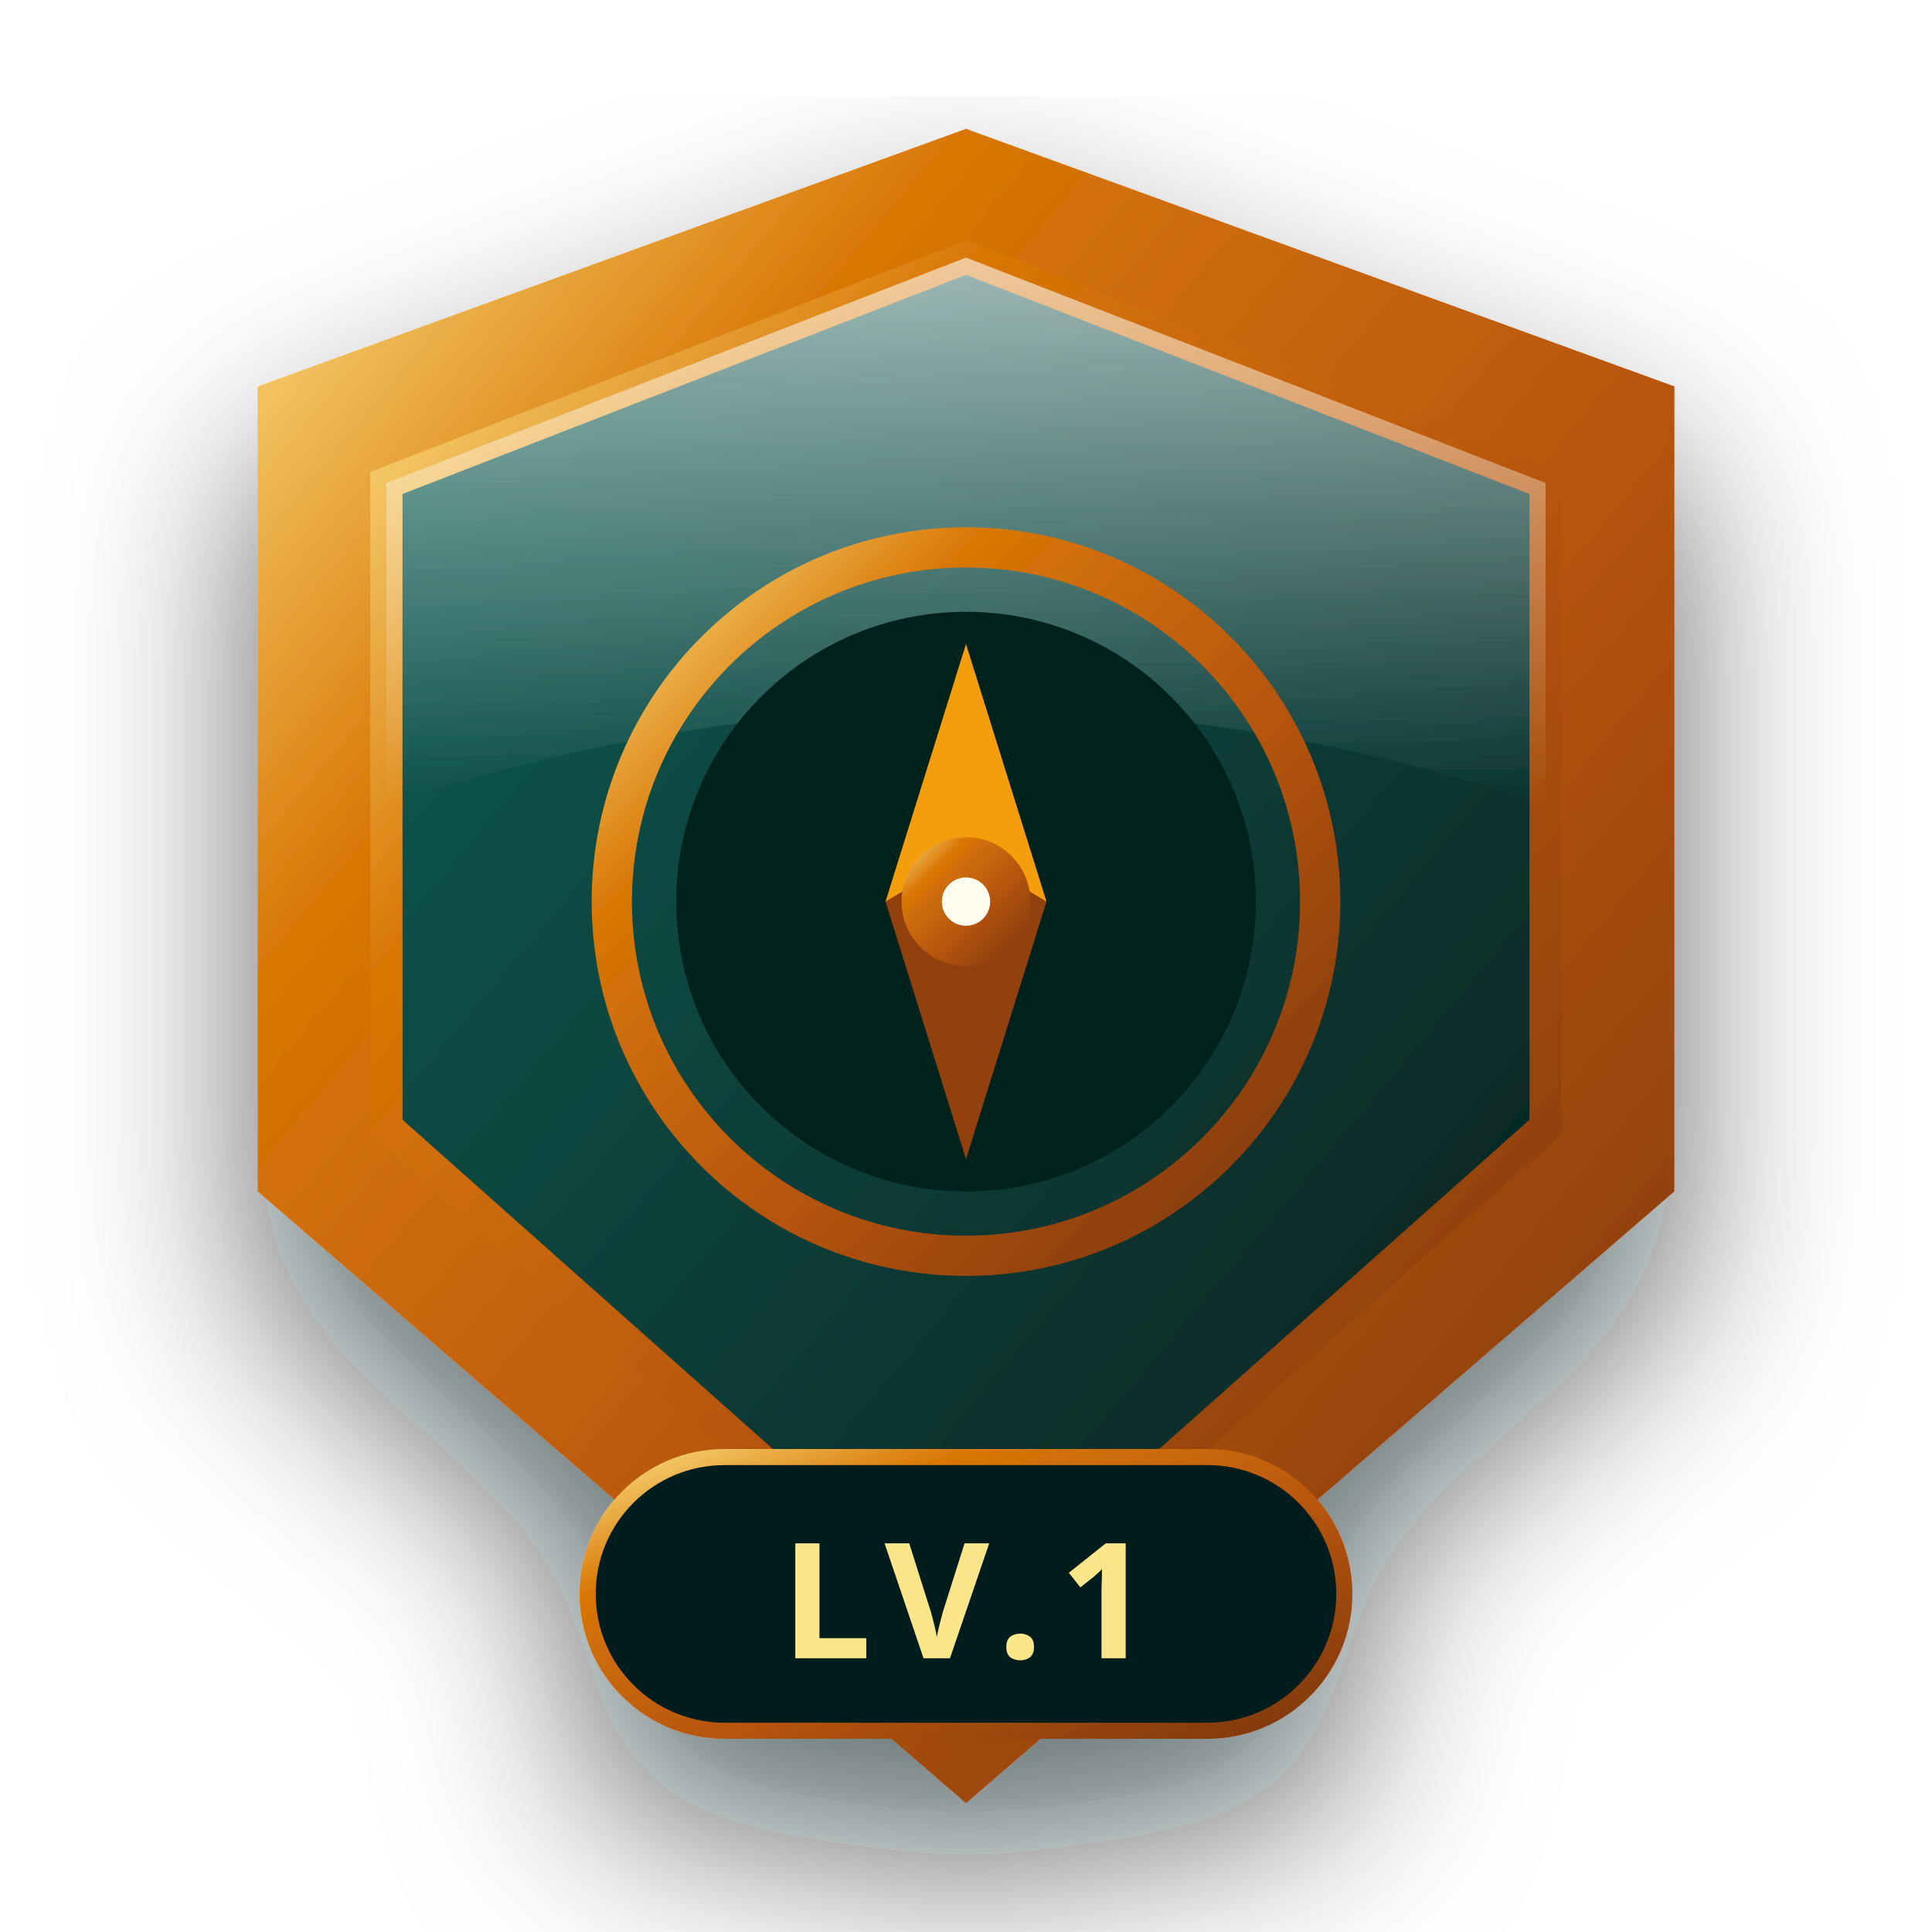
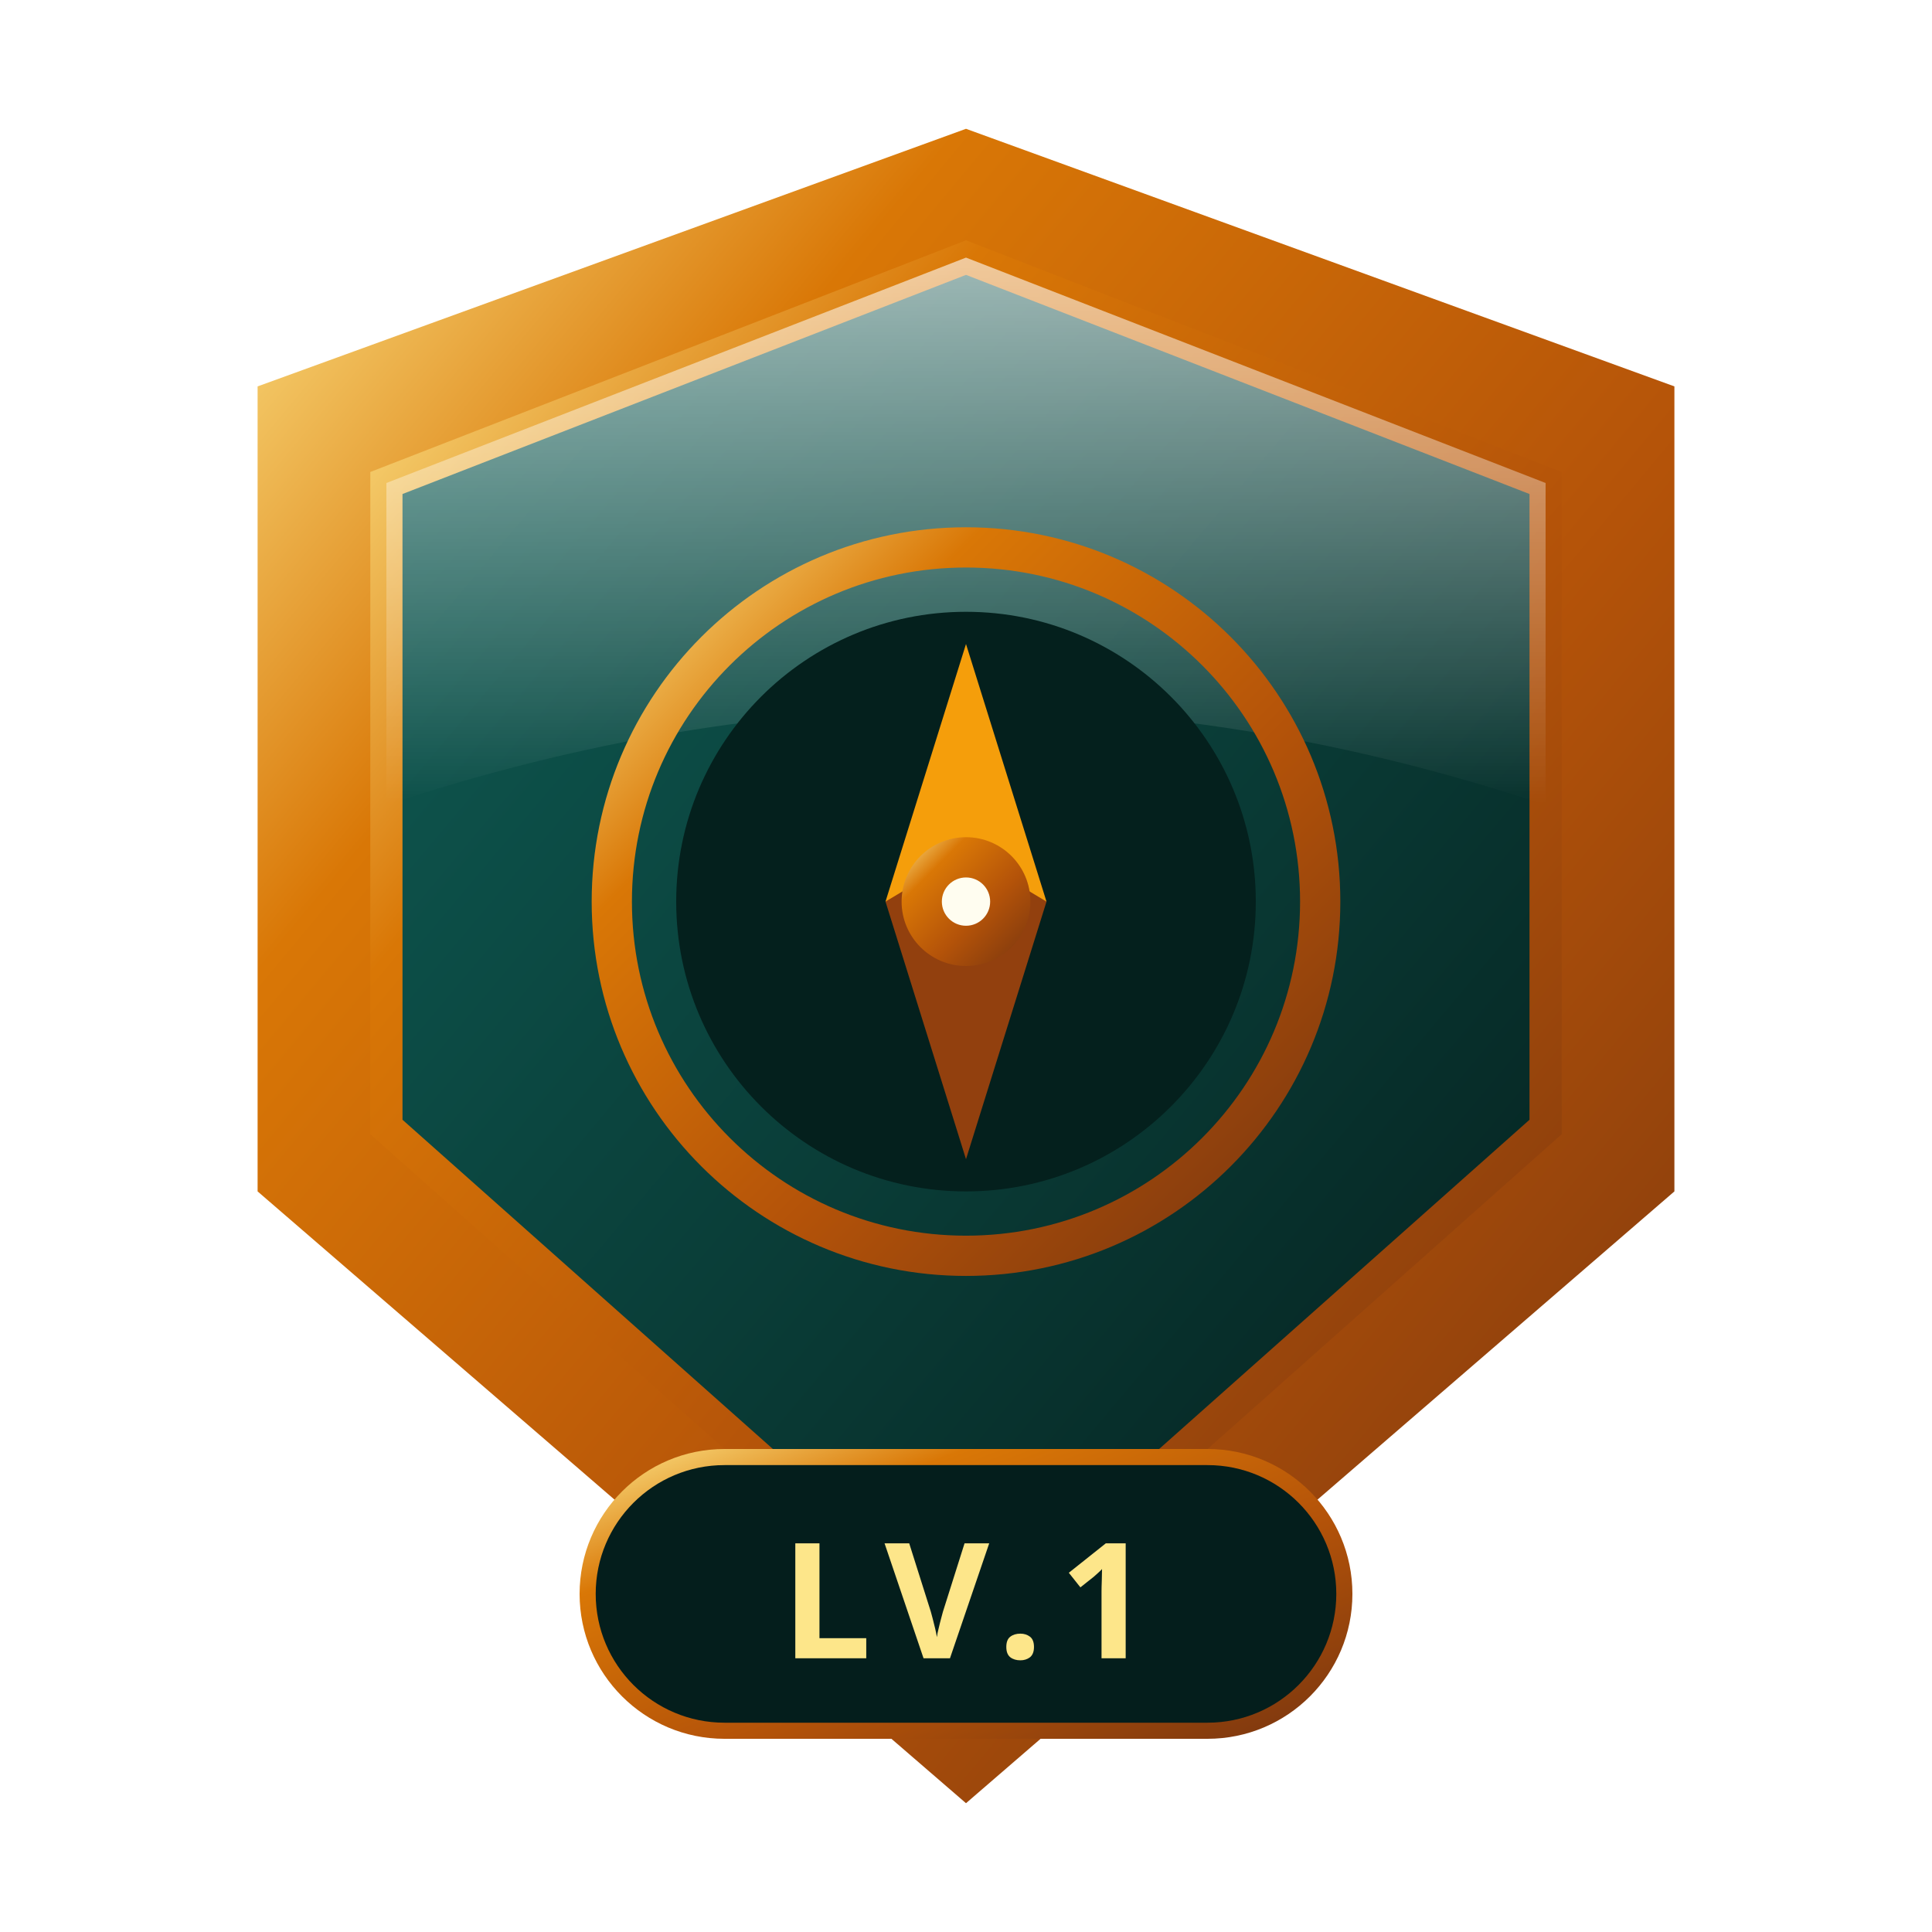
<svg xmlns="http://www.w3.org/2000/svg" viewBox="0 0 120 120" width="120" height="120">
  <defs>
    <linearGradient id="bronzeGrad" x1="0%" y1="0%" x2="100%" y2="100%">
      <stop offset="0%" stop-color="#FDE68A" />
      <stop offset="25%" stop-color="#D97706" />
      <stop offset="60%" stop-color="#B45309" />
      <stop offset="100%" stop-color="#78350F" />
    </linearGradient>
    <linearGradient id="jadeGrad" x1="0%" y1="0%" x2="100%" y2="100%">
      <stop offset="0%" stop-color="#0F5E56" />
      <stop offset="60%" stop-color="#093833" />
      <stop offset="100%" stop-color="#041E1C" />
    </linearGradient>
    <linearGradient id="specular" x1="0%" y1="0%" x2="0%" y2="100%">
      <stop offset="0%" stop-color="#FFFFFF" stop-opacity="0.6" />
      <stop offset="100%" stop-color="#FFFFFF" stop-opacity="0" />
    </linearGradient>
-     <filter id="shadowLvl1" x="-20%" y="-20%" width="140%" height="140%">
-       <feDropShadow dx="0" dy="6" stdDeviation="6" flood-color="#021412" flood-opacity="0.6" />
-     </filter>
  </defs>
-   <g filter="url(#shadowLvl1)">
+   <g>
    <polygon points="60,8 104,24 104,74 60,112 16,74 16,24" fill="url(#bronzeGrad)" />
    <polygon points="60,16 96,30 96,70 60,102 24,70 24,30" fill="url(#jadeGrad)" />
    <polygon points="60,16 96,30 96,70 60,102 24,70 24,30" fill="none" stroke="url(#bronzeGrad)" stroke-width="2" />
    <path d="M24 30 L60 16 L96 30 L96 50 Q60 38 24 50 Z" fill="url(#specular)" />
    <g transform="translate(60, 56)">
      <circle cx="0" cy="0" r="22" fill="none" stroke="url(#bronzeGrad)" stroke-width="2.5" />
      <circle cx="0" cy="0" r="18" fill="#04201D" />
      <polygon points="0,-16 5,0 0,3 -5,0" fill="#F59E0B" />
      <polygon points="0,16 5,0 0,-3 -5,0" fill="#92400E" />
      <circle cx="0" cy="0" r="4" fill="url(#bronzeGrad)" />
      <circle cx="0" cy="0" r="1.5" fill="#FFFDF0" />
    </g>
    <rect x="36" y="90" width="48" height="18" rx="9" fill="url(#bronzeGrad)" />
    <rect x="37" y="91" width="46" height="16" rx="8" fill="#041E1C" />
    <text x="60" y="103" font-family="'Plus Jakarta Sans', sans-serif" font-size="10" font-weight="800" fill="#FDE68A" text-anchor="middle" letter-spacing="1">LV.1</text>
  </g>
</svg>
